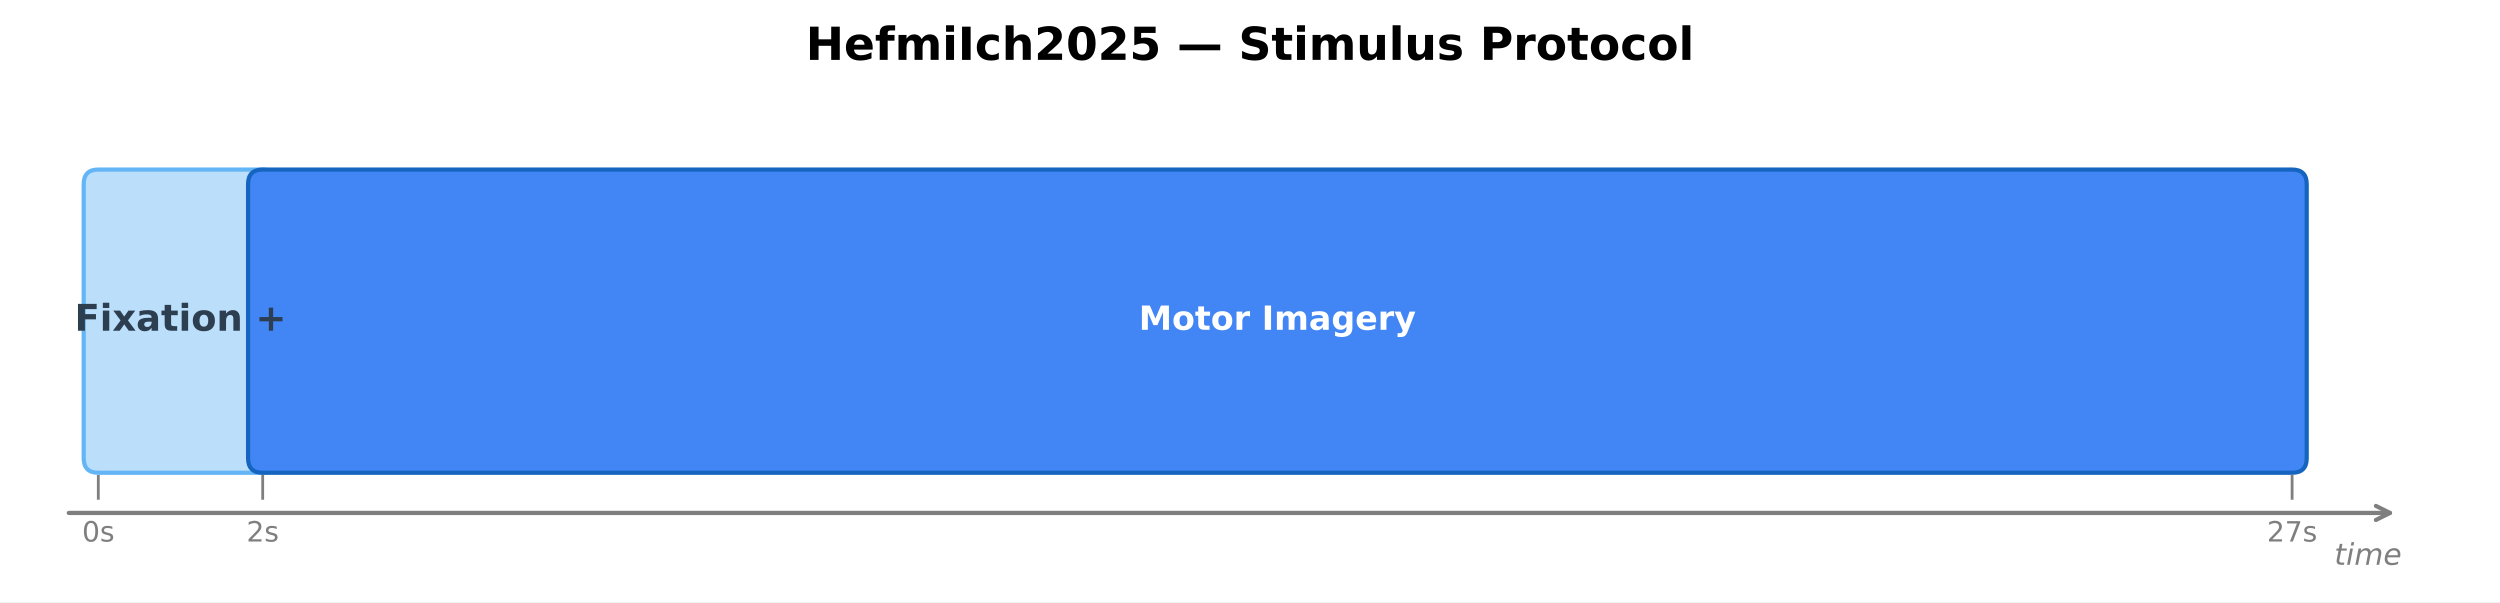
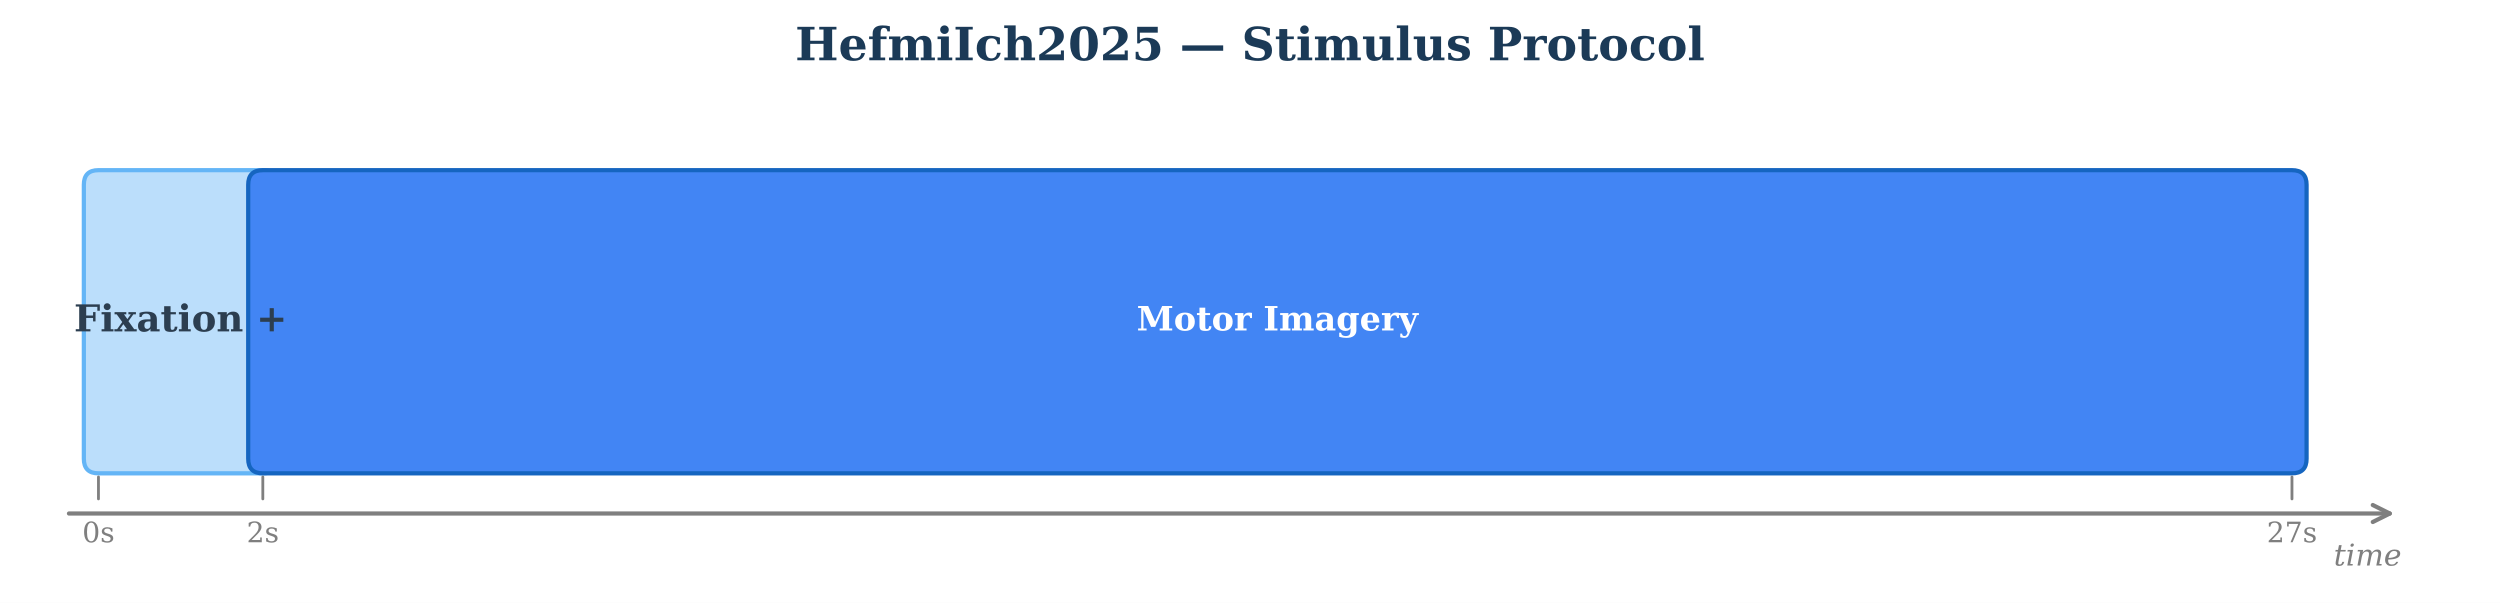
- <svg xmlns="http://www.w3.org/2000/svg" xmlns:xlink="http://www.w3.org/1999/xlink" width="712.8pt" height="171.676pt" viewBox="0 0 712.8 171.676" version="1.1">
+ <svg xmlns="http://www.w3.org/2000/svg" xmlns:xlink="http://www.w3.org/1999/xlink" width="708.48pt" height="170.839pt" viewBox="0 0 708.48 170.839" version="1.1">
  <defs>
    <style type="text/css">*{stroke-linejoin: round; stroke-linecap: butt}</style>
  </defs>
  <g id="figure_1">
    <g id="patch_1">
-       <path d="M 0 171.676  L 712.8 171.676  L 712.8 0  L 0 0  z " style="fill: #ffffff" />
+       <path d="M 0 170.839  L 708.48 170.839  L 708.48 0  L 0 0  z " style="fill: #ffffff" />
    </g>
    <g id="axes_1">
      <g id="patch_2">
-         <path d="M 28.03 134.793  L 74.899 134.793  Q 79.065 134.793 79.065 130.627  L 79.065 52.512  Q 79.065 48.346 74.899 48.346  L 28.03 48.346  Q 23.864 48.346 23.864 52.512  L 23.864 130.627  Q 23.864 134.793 28.03 134.793  z " clip-path="url(#p06c476eff6)" style="fill: #bbdefb; stroke: #64b5f6; stroke-width: 1.2" />
+         <path d="M 27.902 134.139  L 74.48 134.139  Q 78.621 134.139 78.621 129.998  L 78.621 52.367  Q 78.621 48.227 74.48 48.227  L 27.902 48.227  Q 23.761 48.227 23.761 52.367  L 23.761 129.998  Q 23.761 134.139 27.902 134.139  z " clip-path="url(#p83dbdf6b4d)" style="fill: #bbdefb; stroke: #64b5f6; stroke-width: 1.2" />
      </g>
      <g id="patch_3">
-         <path d="M 74.899 134.793  L 653.524 134.793  Q 657.69 134.793 657.69 130.627  L 657.69 52.512  Q 657.69 48.346 653.524 48.346  L 74.899 48.346  Q 70.733 48.346 70.733 52.512  L 70.733 130.627  Q 70.733 134.793 74.899 134.793  z " clip-path="url(#p06c476eff6)" style="fill: #4285f4; stroke: #1565c0; stroke-width: 1.2" />
+         <path d="M 74.48 134.139  L 649.526 134.139  Q 653.666 134.139 653.666 129.998  L 653.666 52.367  Q 653.666 48.227 649.526 48.227  L 74.48 48.227  Q 70.34 48.227 70.34 52.367  L 70.34 129.998  Q 70.34 134.139 74.48 134.139  z " clip-path="url(#p83dbdf6b4d)" style="fill: #4285f4; stroke: #1565c0; stroke-width: 1.2" />
      </g>
      <g id="line2d_1">
-         <path d="M 28.03 135.834  L 28.03 142.083  " clip-path="url(#p06c476eff6)" style="fill: none; stroke: #7f7f7f; stroke-width: 0.8; stroke-linecap: square" />
+         <path d="M 27.902 135.174  L 27.902 141.384  " clip-path="url(#p83dbdf6b4d)" style="fill: none; stroke: #7f7f7f; stroke-width: 0.8; stroke-linecap: round" />
      </g>
      <g id="line2d_2">
-         <path d="M 74.899 135.834  L 74.899 142.083  " clip-path="url(#p06c476eff6)" style="fill: none; stroke: #7f7f7f; stroke-width: 0.8; stroke-linecap: square" />
+         <path d="M 74.48 135.174  L 74.48 141.384  " clip-path="url(#p83dbdf6b4d)" style="fill: none; stroke: #7f7f7f; stroke-width: 0.8; stroke-linecap: round" />
      </g>
      <g id="line2d_3">
-         <path d="M 653.524 135.834  L 653.524 142.083  " clip-path="url(#p06c476eff6)" style="fill: none; stroke: #7f7f7f; stroke-width: 0.8; stroke-linecap: square" />
+         <path d="M 649.526 135.174  L 649.526 141.384  " clip-path="url(#p83dbdf6b4d)" style="fill: none; stroke: #7f7f7f; stroke-width: 0.8; stroke-linecap: round" />
      </g>
      <g id="text_1">
-         <g clip-path="url(#p06c476eff6)">
-           <g style="fill: #2c3e50" transform="translate(21.26909 94.29738) scale(0.105 -0.105)">
+         <g clip-path="url(#p83dbdf6b4d)">
+           <g style="fill: #2c3e50" transform="translate(20.97231 93.91084) scale(0.105 -0.105)">
            <defs>
-               <path id="DejaVuSans-Bold-29" d="M 588 4666  L 3834 4666  L 3834 3756  L 1791 3756  L 1791 2888  L 3713 2888  L 3713 1978  L 1791 1978  L 1791 0  L 588 0  L 588 4666  z " transform="scale(0.015625)" />
-               <path id="DejaVuSans-Bold-4c" d="M 538 3500  L 1656 3500  L 1656 0  L 538 0  L 538 3500  z M 538 4863  L 1656 4863  L 1656 3950  L 538 3950  L 538 4863  z " transform="scale(0.015625)" />
-               <path id="DejaVuSans-Bold-5b" d="M 1422 1791  L 159 3500  L 1344 3500  L 2059 2463  L 2784 3500  L 3969 3500  L 2706 1797  L 4031 0  L 2847 0  L 2059 1106  L 1281 0  L 97 0  L 1422 1791  z " transform="scale(0.015625)" />
-               <path id="DejaVuSans-Bold-44" d="M 2106 1575  Q 1756 1575 1579 1456  Q 1403 1338 1403 1106  Q 1403 894 1545 773  Q 1688 653 1941 653  Q 2256 653 2472 879  Q 2688 1106 2688 1447  L 2688 1575  L 2106 1575  z M 3816 1997  L 3816 0  L 2688 0  L 2688 519  Q 2463 200 2181 54  Q 1900 -91 1497 -91  Q 953 -91 614 226  Q 275 544 275 1050  Q 275 1666 698 1953  Q 1122 2241 2028 2241  L 2688 2241  L 2688 2328  Q 2688 2594 2478 2717  Q 2269 2841 1825 2841  Q 1466 2841 1156 2769  Q 847 2697 581 2553  L 581 3406  Q 941 3494 1303 3539  Q 1666 3584 2028 3584  Q 2975 3584 3395 3211  Q 3816 2838 3816 1997  z " transform="scale(0.015625)" />
-               <path id="DejaVuSans-Bold-57" d="M 1759 4494  L 1759 3500  L 2913 3500  L 2913 2700  L 1759 2700  L 1759 1216  Q 1759 972 1856 886  Q 1953 800 2241 800  L 2816 800  L 2816 0  L 1856 0  Q 1194 0 917 276  Q 641 553 641 1216  L 641 2700  L 84 2700  L 84 3500  L 641 3500  L 641 4494  L 1759 4494  z " transform="scale(0.015625)" />
-               <path id="DejaVuSans-Bold-52" d="M 2203 2784  Q 1831 2784 1636 2517  Q 1441 2250 1441 1747  Q 1441 1244 1636 976  Q 1831 709 2203 709  Q 2569 709 2762 976  Q 2956 1244 2956 1747  Q 2956 2250 2762 2517  Q 2569 2784 2203 2784  z M 2203 3584  Q 3106 3584 3614 3096  Q 4122 2609 4122 1747  Q 4122 884 3614 396  Q 3106 -91 2203 -91  Q 1297 -91 786 396  Q 275 884 275 1747  Q 275 2609 786 3096  Q 1297 3584 2203 3584  z " transform="scale(0.015625)" />
-               <path id="DejaVuSans-Bold-51" d="M 4056 2131  L 4056 0  L 2931 0  L 2931 347  L 2931 1631  Q 2931 2084 2911 2256  Q 2891 2428 2841 2509  Q 2775 2619 2662 2680  Q 2550 2741 2406 2741  Q 2056 2741 1856 2470  Q 1656 2200 1656 1722  L 1656 0  L 538 0  L 538 3500  L 1656 3500  L 1656 2988  Q 1909 3294 2193 3439  Q 2478 3584 2822 3584  Q 3428 3584 3742 3212  Q 4056 2841 4056 2131  z " transform="scale(0.015625)" />
-               <path id="DejaVuSans-Bold-3" transform="scale(0.015625)" />
-               <path id="DejaVuSans-Bold-e" d="M 3053 4013  L 3053 2375  L 4684 2375  L 4684 1638  L 3053 1638  L 3053 0  L 2309 0  L 2309 1638  L 678 1638  L 678 2375  L 2309 2375  L 2309 4013  L 3053 4013  z " transform="scale(0.015625)" />
+               <path id="DejaVuSerif-Bold-29" d="M 300 0  L 300 378  L 897 378  L 897 4288  L 300 4288  L 300 4666  L 4459 4666  L 4459 3566  L 4031 3566  L 4031 4238  L 2106 4238  L 2106 2741  L 3291 2741  L 3291 3334  L 3719 3334  L 3719 1722  L 3291 1722  L 3291 2316  L 2106 2316  L 2106 378  L 2841 378  L 2841 0  L 300 0  z " transform="scale(0.015625)" />
+               <path id="DejaVuSerif-Bold-4c" d="M 588 4263  Q 588 4516 763 4689  Q 938 4863 1191 4863  Q 1438 4863 1611 4689  Q 1784 4516 1784 4263  Q 1784 4016 1611 3842  Q 1438 3669 1191 3669  Q 938 3669 763 3841  Q 588 4013 588 4263  z M 1797 378  L 2272 378  L 2272 0  L 219 0  L 219 378  L 691 378  L 691 2944  L 219 2944  L 219 3322  L 1797 3322  L 1797 378  z " transform="scale(0.015625)" />
+               <path id="DejaVuSerif-Bold-5b" d="M 2247 2119  L 2834 2944  L 2425 2944  L 2425 3322  L 3719 3322  L 3719 2944  L 3278 2944  L 2431 1759  L 3419 378  L 3859 378  L 3859 0  L 1747 0  L 1747 378  L 2175 378  L 1550 1253  L 922 378  L 1369 378  L 1369 0  L 0 0  L 0 378  L 475 378  L 1356 1619  L 403 2944  L 31 2944  L 31 3322  L 2059 3322  L 2059 2944  L 1656 2944  L 2247 2119  z " transform="scale(0.015625)" />
+               <path id="DejaVuSerif-Bold-44" d="M 3525 2041  L 3525 378  L 4000 378  L 4000 0  L 2419 0  L 2419 422  Q 2200 159 1931 34  Q 1663 -91 1319 -91  Q 809 -91 536 182  Q 263 456 263 966  Q 263 1525 655 1803  Q 1047 2081 1838 2081  L 2419 2081  L 2419 2278  Q 2419 2681 2228 2873  Q 2038 3066 1638 3066  Q 1306 3066 1126 2930  Q 947 2794 872 2484  L 519 2484  L 519 3200  Q 816 3306 1134 3359  Q 1453 3413 1806 3413  Q 2697 3413 3111 3081  Q 3525 2750 3525 2041  z M 2419 1044  L 2419 1709  L 2003 1709  Q 1694 1709 1528 1540  Q 1363 1372 1363 1056  Q 1363 741 1483 584  Q 1603 428 1850 428  Q 2106 428 2262 597  Q 2419 766 2419 1044  z " transform="scale(0.015625)" />
+               <path id="DejaVuSerif-Bold-57" d="M 634 2944  L 153 2944  L 153 3322  L 634 3322  L 634 4353  L 1741 4353  L 1741 3322  L 2663 3322  L 2663 2944  L 1741 2944  L 1741 909  Q 1741 475 1809 369  Q 1878 263 2059 263  Q 2259 263 2356 397  Q 2453 531 2459 813  L 2925 813  Q 2897 313 2651 111  Q 2406 -91 1806 -91  Q 1122 -91 878 123  Q 634 338 634 909  L 634 2944  z " transform="scale(0.015625)" />
+               <path id="DejaVuSerif-Bold-52" d="M 2138 263  Q 2488 263 2630 563  Q 2772 863 2772 1663  Q 2772 2463 2631 2761  Q 2491 3059 2138 3059  Q 1784 3059 1640 2757  Q 1497 2456 1497 1663  Q 1497 869 1640 566  Q 1784 263 2138 263  z M 2138 -91  Q 1259 -91 761 376  Q 263 844 263 1663  Q 263 2484 761 2948  Q 1259 3413 2138 3413  Q 3019 3413 3516 2948  Q 4013 2484 4013 1663  Q 4013 844 3514 376  Q 3016 -91 2138 -91  z " transform="scale(0.015625)" />
+               <path id="DejaVuSerif-Bold-51" d="M 219 0  L 219 378  L 691 378  L 691 2944  L 219 2944  L 219 3322  L 1797 3322  L 1797 2853  Q 1997 3150 2253 3281  Q 2509 3413 2900 3413  Q 3459 3413 3745 3083  Q 4031 2753 4031 2113  L 4031 378  L 4506 378  L 4506 0  L 2522 0  L 2522 378  L 2925 378  L 2925 2144  Q 2925 2566 2817 2730  Q 2709 2894 2444 2894  Q 2109 2894 1953 2648  Q 1797 2403 1797 1869  L 1797 378  L 2203 378  L 2203 0  L 219 0  z " transform="scale(0.015625)" />
+               <path id="DejaVuSerif-Bold-3" transform="scale(0.015625)" />
+               <path id="DejaVuSerif-Bold-e" d="M 3041 4013  L 3041 2369  L 4684 2369  L 4684 1650  L 3041 1650  L 3041 6  L 2322 6  L 2322 1650  L 678 1650  L 678 2369  L 2322 2369  L 2322 4013  L 3041 4013  z " transform="scale(0.015625)" />
            </defs>
-             <use xlink:href="#DejaVuSans-Bold-29" />
-             <use xlink:href="#DejaVuSans-Bold-4c" transform="translate(68.3125 0)" />
-             <use xlink:href="#DejaVuSans-Bold-5b" transform="translate(102.5938 0)" />
-             <use xlink:href="#DejaVuSans-Bold-44" transform="translate(167.0938 0)" />
-             <use xlink:href="#DejaVuSans-Bold-57" transform="translate(234.5781 0)" />
-             <use xlink:href="#DejaVuSans-Bold-4c" transform="translate(282.375 0)" />
-             <use xlink:href="#DejaVuSans-Bold-52" transform="translate(316.6562 0)" />
-             <use xlink:href="#DejaVuSans-Bold-51" transform="translate(385.3594 0)" />
-             <use xlink:href="#DejaVuSans-Bold-3" transform="translate(456.5469 0)" />
-             <use xlink:href="#DejaVuSans-Bold-e" transform="translate(491.3594 0)" />
+             <use xlink:href="#DejaVuSerif-Bold-29" />
+             <use xlink:href="#DejaVuSerif-Bold-4c" transform="translate(71 0)" />
+             <use xlink:href="#DejaVuSerif-Bold-5b" transform="translate(108.9844 0)" />
+             <use xlink:href="#DejaVuSerif-Bold-44" transform="translate(168.6094 0)" />
+             <use xlink:href="#DejaVuSerif-Bold-57" transform="translate(233.4062 0)" />
+             <use xlink:href="#DejaVuSerif-Bold-4c" transform="translate(279.5938 0)" />
+             <use xlink:href="#DejaVuSerif-Bold-52" transform="translate(317.5781 0)" />
+             <use xlink:href="#DejaVuSerif-Bold-51" transform="translate(384.2812 0)" />
+             <use xlink:href="#DejaVuSerif-Bold-3" transform="translate(456.9844 0)" />
+             <use xlink:href="#DejaVuSerif-Bold-e" transform="translate(491.7969 0)" />
          </g>
        </g>
      </g>
      <g id="text_2">
-         <g clip-path="url(#p06c476eff6)">
-           <g style="fill: #ffffff" transform="translate(324.7085 94.03721) scale(0.095 -0.095)">
+         <g clip-path="url(#p83dbdf6b4d)">
+           <g style="fill: #ffffff" transform="translate(322.1261 93.65066) scale(0.095 -0.095)">
            <defs>
-               <path id="DejaVuSans-Bold-30" d="M 588 4666  L 2119 4666  L 3181 2169  L 4250 4666  L 5778 4666  L 5778 0  L 4641 0  L 4641 3413  L 3566 897  L 2803 897  L 1728 3413  L 1728 0  L 588 0  L 588 4666  z " transform="scale(0.015625)" />
-               <path id="DejaVuSans-Bold-55" d="M 3138 2547  Q 2991 2616 2845 2648  Q 2700 2681 2553 2681  Q 2122 2681 1889 2404  Q 1656 2128 1656 1613  L 1656 0  L 538 0  L 538 3500  L 1656 3500  L 1656 2925  Q 1872 3269 2151 3426  Q 2431 3584 2822 3584  Q 2878 3584 2943 3579  Q 3009 3575 3134 3559  L 3138 2547  z " transform="scale(0.015625)" />
-               <path id="DejaVuSans-Bold-2c" d="M 588 4666  L 1791 4666  L 1791 0  L 588 0  L 588 4666  z " transform="scale(0.015625)" />
-               <path id="DejaVuSans-Bold-50" d="M 3781 2919  Q 3994 3244 4286 3414  Q 4578 3584 4928 3584  Q 5531 3584 5847 3212  Q 6163 2841 6163 2131  L 6163 0  L 5038 0  L 5038 1825  Q 5041 1866 5042 1909  Q 5044 1953 5044 2034  Q 5044 2406 4934 2573  Q 4825 2741 4581 2741  Q 4263 2741 4089 2478  Q 3916 2216 3909 1719  L 3909 0  L 2784 0  L 2784 1825  Q 2784 2406 2684 2573  Q 2584 2741 2328 2741  Q 2006 2741 1831 2477  Q 1656 2213 1656 1722  L 1656 0  L 531 0  L 531 3500  L 1656 3500  L 1656 2988  Q 1863 3284 2130 3434  Q 2397 3584 2719 3584  Q 3081 3584 3359 3409  Q 3638 3234 3781 2919  z " transform="scale(0.015625)" />
-               <path id="DejaVuSans-Bold-4a" d="M 2919 594  Q 2688 288 2409 144  Q 2131 0 1766 0  Q 1125 0 706 504  Q 288 1009 288 1791  Q 288 2575 706 3076  Q 1125 3578 1766 3578  Q 2131 3578 2409 3434  Q 2688 3291 2919 2981  L 2919 3500  L 4044 3500  L 4044 353  Q 4044 -491 3511 -936  Q 2978 -1381 1966 -1381  Q 1638 -1381 1331 -1331  Q 1025 -1281 716 -1178  L 716 -306  Q 1009 -475 1290 -558  Q 1572 -641 1856 -641  Q 2406 -641 2662 -400  Q 2919 -159 2919 353  L 2919 594  z M 2181 2772  Q 1834 2772 1640 2515  Q 1447 2259 1447 1791  Q 1447 1309 1634 1061  Q 1822 813 2181 813  Q 2531 813 2725 1069  Q 2919 1325 2919 1791  Q 2919 2259 2725 2515  Q 2531 2772 2181 2772  z " transform="scale(0.015625)" />
-               <path id="DejaVuSans-Bold-48" d="M 4031 1759  L 4031 1441  L 1416 1441  Q 1456 1047 1700 850  Q 1944 653 2381 653  Q 2734 653 3104 758  Q 3475 863 3866 1075  L 3866 213  Q 3469 63 3072 -14  Q 2675 -91 2278 -91  Q 1328 -91 801 392  Q 275 875 275 1747  Q 275 2603 792 3093  Q 1309 3584 2216 3584  Q 3041 3584 3536 3087  Q 4031 2591 4031 1759  z M 2881 2131  Q 2881 2450 2695 2645  Q 2509 2841 2209 2841  Q 1884 2841 1681 2658  Q 1478 2475 1428 2131  L 2881 2131  z " transform="scale(0.015625)" />
-               <path id="DejaVuSans-Bold-5c" d="M 78 3500  L 1197 3500  L 2138 1125  L 2938 3500  L 4056 3500  L 2584 -331  Q 2363 -916 2067 -1148  Q 1772 -1381 1288 -1381  L 641 -1381  L 641 -647  L 991 -647  Q 1275 -647 1404 -556  Q 1534 -466 1606 -231  L 1638 -134  L 78 3500  z " transform="scale(0.015625)" />
+               <path id="DejaVuSerif-Bold-30" d="M 269 0  L 269 378  L 863 378  L 863 4288  L 269 4288  L 269 4666  L 2194 4666  L 3525 1672  L 4863 4666  L 6784 4666  L 6784 4288  L 6188 4288  L 6188 378  L 6784 378  L 6784 0  L 4384 0  L 4384 378  L 4978 378  L 4978 3938  L 3531 684  L 2741 684  L 1300 3938  L 1300 378  L 1894 378  L 1894 0  L 269 0  z " transform="scale(0.015625)" />
+               <path id="DejaVuSerif-Bold-55" d="M 3438 3359  L 3438 2369  L 3084 2369  Q 3066 2634 2941 2764  Q 2816 2894 2578 2894  Q 2216 2894 2006 2575  Q 1797 2256 1797 1691  L 1797 378  L 2400 378  L 2400 0  L 219 0  L 219 378  L 691 378  L 691 2944  L 184 2944  L 184 3322  L 1797 3322  L 1797 2731  Q 1959 3078 2226 3245  Q 2494 3413 2881 3413  Q 2978 3413 3117 3398  Q 3256 3384 3438 3359  z " transform="scale(0.015625)" />
+               <path id="DejaVuSerif-Bold-2c" d="M 300 0  L 300 378  L 897 378  L 897 4288  L 300 4288  L 300 4666  L 2700 4666  L 2700 4288  L 2100 4288  L 2100 378  L 2700 378  L 2700 0  L 300 0  z " transform="scale(0.015625)" />
+               <path id="DejaVuSerif-Bold-50" d="M 3884 2778  Q 4116 3109 4384 3261  Q 4653 3413 5013 3413  Q 5584 3413 5867 3089  Q 6150 2766 6150 2113  L 6150 378  L 6625 378  L 6625 0  L 4647 0  L 4647 378  L 5044 378  L 5044 1947  Q 5044 2569 4948 2731  Q 4853 2894 4594 2894  Q 4300 2894 4137 2667  Q 3975 2441 3975 2022  L 3975 378  L 4372 378  L 4372 0  L 2472 0  L 2472 378  L 2869 378  L 2869 1947  Q 2869 2569 2772 2731  Q 2675 2894 2419 2894  Q 2122 2894 1959 2667  Q 1797 2441 1797 2022  L 1797 378  L 2194 378  L 2194 0  L 219 0  L 219 378  L 691 378  L 691 2944  L 219 2944  L 219 3322  L 1797 3322  L 1797 2853  Q 1991 3144 2241 3278  Q 2491 3413 2834 3413  Q 3241 3413 3494 3258  Q 3747 3103 3884 2778  z " transform="scale(0.015625)" />
+               <path id="DejaVuSerif-Bold-4a" d="M 3853 2944  L 3853 44  Q 3853 -656 3354 -1039  Q 2856 -1422 1947 -1422  Q 1616 -1422 1275 -1370  Q 934 -1319 575 -1216  L 575 -422  L 928 -422  Q 975 -750 1192 -909  Q 1409 -1069 1813 -1069  Q 2325 -1069 2536 -823  Q 2747 -578 2747 44  L 2747 422  Q 2606 163 2367 36  Q 2128 -91 1778 -91  Q 1072 -91 667 378  Q 263 847 263 1663  Q 263 2481 667 2947  Q 1072 3413 1778 3413  Q 2128 3413 2367 3286  Q 2606 3159 2747 2900  L 2747 3322  L 4325 3322  L 4325 2944  L 3853 2944  z M 2747 1825  Q 2747 2406 2597 2665  Q 2447 2925 2119 2925  Q 1775 2925 1636 2651  Q 1497 2378 1497 1663  Q 1497 947 1637 672  Q 1778 397 2119 397  Q 2447 397 2597 656  Q 2747 916 2747 1497  L 2747 1825  z " transform="scale(0.015625)" />
+               <path id="DejaVuSerif-Bold-48" d="M 2566 1875  Q 2566 2531 2444 2795  Q 2322 3059 2028 3059  Q 1744 3059 1620 2800  Q 1497 2541 1497 1931  L 1497 1875  L 2566 1875  z M 3781 1503  L 1497 1503  L 1497 1478  Q 1497 834 1690 548  Q 1884 263 2316 263  Q 2675 263 2897 453  Q 3119 644 3181 1006  L 3700 1006  Q 3566 441 3166 175  Q 2766 -91 2047 -91  Q 1184 -91 723 364  Q 263 819 263 1663  Q 263 2488 734 2950  Q 1206 3413 2047 3413  Q 2872 3413 3312 2927  Q 3753 2441 3781 1503  z " transform="scale(0.015625)" />
+               <path id="DejaVuSerif-Bold-5c" d="M 1997 -750  Q 1847 -1116 1634 -1269  Q 1422 -1422 1063 -1422  Q 909 -1422 721 -1387  Q 534 -1353 313 -1288  L 313 -594  L 666 -597  Q 675 -838 779 -953  Q 884 -1069 1094 -1069  Q 1297 -1069 1422 -958  Q 1547 -847 1672 -538  L 1722 -422  L 275 2944  L -84 2944  L -84 3322  L 1831 3322  L 1831 2944  L 1434 2944  L 2278 978  L 3066 2944  L 2625 2944  L 2625 3322  L 3872 3322  L 3872 2944  L 3469 2944  L 1997 -750  z " transform="scale(0.015625)" />
            </defs>
-             <use xlink:href="#DejaVuSans-Bold-30" />
-             <use xlink:href="#DejaVuSans-Bold-52" transform="translate(99.51562 0)" />
-             <use xlink:href="#DejaVuSans-Bold-57" transform="translate(168.2188 0)" />
-             <use xlink:href="#DejaVuSans-Bold-52" transform="translate(216.0156 0)" />
-             <use xlink:href="#DejaVuSans-Bold-55" transform="translate(284.7188 0)" />
-             <use xlink:href="#DejaVuSans-Bold-3" transform="translate(334.0312 0)" />
-             <use xlink:href="#DejaVuSans-Bold-2c" transform="translate(368.8438 0)" />
-             <use xlink:href="#DejaVuSans-Bold-50" transform="translate(406.0469 0)" />
-             <use xlink:href="#DejaVuSans-Bold-44" transform="translate(510.25 0)" />
-             <use xlink:href="#DejaVuSans-Bold-4a" transform="translate(577.7344 0)" />
-             <use xlink:href="#DejaVuSans-Bold-48" transform="translate(649.3125 0)" />
-             <use xlink:href="#DejaVuSans-Bold-55" transform="translate(717.1406 0)" />
-             <use xlink:href="#DejaVuSans-Bold-5c" transform="translate(766.4531 0)" />
+             <use xlink:href="#DejaVuSerif-Bold-30" />
+             <use xlink:href="#DejaVuSerif-Bold-52" transform="translate(110.6875 0)" />
+             <use xlink:href="#DejaVuSerif-Bold-57" transform="translate(177.3906 0)" />
+             <use xlink:href="#DejaVuSerif-Bold-52" transform="translate(223.5781 0)" />
+             <use xlink:href="#DejaVuSerif-Bold-55" transform="translate(290.2812 0)" />
+             <use xlink:href="#DejaVuSerif-Bold-3" transform="translate(342.9688 0)" />
+             <use xlink:href="#DejaVuSerif-Bold-2c" transform="translate(377.7812 0)" />
+             <use xlink:href="#DejaVuSerif-Bold-50" transform="translate(424.5625 0)" />
+             <use xlink:href="#DejaVuSerif-Bold-44" transform="translate(530.375 0)" />
+             <use xlink:href="#DejaVuSerif-Bold-4a" transform="translate(595.1719 0)" />
+             <use xlink:href="#DejaVuSerif-Bold-48" transform="translate(665.0938 0)" />
+             <use xlink:href="#DejaVuSerif-Bold-55" transform="translate(728.7188 0)" />
+             <use xlink:href="#DejaVuSerif-Bold-5c" transform="translate(781.4062 0)" />
          </g>
        </g>
      </g>
      <g id="text_3">
-         <g style="fill: #7f7f7f" transform="translate(23.40174 154.4106) scale(0.08 -0.08)">
+         <g style="fill: #7f7f7f" transform="translate(23.30414 153.673) scale(0.08 -0.08)">
          <defs>
-             <path id="DejaVuSans-13" d="M 2034 4250  Q 1547 4250 1301 3770  Q 1056 3291 1056 2328  Q 1056 1369 1301 889  Q 1547 409 2034 409  Q 2525 409 2770 889  Q 3016 1369 3016 2328  Q 3016 3291 2770 3770  Q 2525 4250 2034 4250  z M 2034 4750  Q 2819 4750 3233 4129  Q 3647 3509 3647 2328  Q 3647 1150 3233 529  Q 2819 -91 2034 -91  Q 1250 -91 836 529  Q 422 1150 422 2328  Q 422 3509 836 4129  Q 1250 4750 2034 4750  z " transform="scale(0.015625)" />
-             <path id="DejaVuSans-56" d="M 2834 3397  L 2834 2853  Q 2591 2978 2328 3040  Q 2066 3103 1784 3103  Q 1356 3103 1142 2972  Q 928 2841 928 2578  Q 928 2378 1081 2264  Q 1234 2150 1697 2047  L 1894 2003  Q 2506 1872 2764 1633  Q 3022 1394 3022 966  Q 3022 478 2636 193  Q 2250 -91 1575 -91  Q 1294 -91 989 -36  Q 684 19 347 128  L 347 722  Q 666 556 975 473  Q 1284 391 1588 391  Q 1994 391 2212 530  Q 2431 669 2431 922  Q 2431 1156 2273 1281  Q 2116 1406 1581 1522  L 1381 1569  Q 847 1681 609 1914  Q 372 2147 372 2553  Q 372 3047 722 3315  Q 1072 3584 1716 3584  Q 2034 3584 2315 3537  Q 2597 3491 2834 3397  z " transform="scale(0.015625)" />
+             <path id="DejaVuSerif-13" d="M 2034 219  Q 2513 219 2750 744  Q 2988 1269 2988 2328  Q 2988 3391 2750 3916  Q 2513 4441 2034 4441  Q 1556 4441 1318 3916  Q 1081 3391 1081 2328  Q 1081 1269 1318 744  Q 1556 219 2034 219  z M 2034 -91  Q 1275 -91 848 546  Q 422 1184 422 2328  Q 422 3475 848 4112  Q 1275 4750 2034 4750  Q 2797 4750 3222 4112  Q 3647 3475 3647 2328  Q 3647 1184 3222 546  Q 2797 -91 2034 -91  z " transform="scale(0.015625)" />
+             <path id="DejaVuSerif-56" d="M 359 184  L 359 959  L 691 959  Q 703 588 923 403  Q 1144 219 1575 219  Q 1963 219 2166 364  Q 2369 509 2369 788  Q 2369 1006 2220 1140  Q 2072 1275 1594 1428  L 1178 1569  Q 750 1706 558 1912  Q 366 2119 366 2438  Q 366 2894 700 3153  Q 1034 3413 1625 3413  Q 1888 3413 2178 3344  Q 2469 3275 2778 3144  L 2778 2419  L 2447 2419  Q 2434 2741 2221 2922  Q 2009 3103 1644 3103  Q 1281 3103 1095 2975  Q 909 2847 909 2591  Q 909 2381 1050 2254  Q 1191 2128 1613 1997  L 2069 1856  Q 2541 1709 2748 1489  Q 2956 1269 2956 922  Q 2956 450 2595 179  Q 2234 -91 1600 -91  Q 1278 -91 972 -22  Q 666 47 359 184  z " transform="scale(0.015625)" />
          </defs>
-           <use xlink:href="#DejaVuSans-13" />
-           <use xlink:href="#DejaVuSans-56" transform="translate(63.625 0)" />
+           <use xlink:href="#DejaVuSerif-13" />
+           <use xlink:href="#DejaVuSerif-56" transform="translate(63.625 0)" />
        </g>
      </g>
      <g id="text_4">
-         <g style="fill: #7f7f7f" transform="translate(70.27034 154.4106) scale(0.08 -0.08)">
+         <g style="fill: #7f7f7f" transform="translate(69.88283 153.673) scale(0.08 -0.08)">
          <defs>
-             <path id="DejaVuSans-15" d="M 1228 531  L 3431 531  L 3431 0  L 469 0  L 469 531  Q 828 903 1448 1529  Q 2069 2156 2228 2338  Q 2531 2678 2651 2914  Q 2772 3150 2772 3378  Q 2772 3750 2511 3984  Q 2250 4219 1831 4219  Q 1534 4219 1204 4116  Q 875 4013 500 3803  L 500 4441  Q 881 4594 1212 4672  Q 1544 4750 1819 4750  Q 2544 4750 2975 4387  Q 3406 4025 3406 3419  Q 3406 3131 3298 2873  Q 3191 2616 2906 2266  Q 2828 2175 2409 1742  Q 1991 1309 1228 531  z " transform="scale(0.015625)" />
+             <path id="DejaVuSerif-15" d="M 819 3553  L 469 3553  L 469 4384  Q 803 4563 1142 4656  Q 1481 4750 1806 4750  Q 2534 4750 2956 4397  Q 3378 4044 3378 3438  Q 3378 2753 2422 1800  Q 2347 1728 2309 1691  L 1131 513  L 3078 513  L 3078 1088  L 3444 1088  L 3444 0  L 434 0  L 434 341  L 1850 1753  Q 2319 2222 2519 2614  Q 2719 3006 2719 3438  Q 2719 3909 2473 4175  Q 2228 4441 1797 4441  Q 1350 4441 1106 4219  Q 863 3997 819 3553  z " transform="scale(0.015625)" />
          </defs>
-           <use xlink:href="#DejaVuSans-15" />
-           <use xlink:href="#DejaVuSans-56" transform="translate(63.625 0)" />
+           <use xlink:href="#DejaVuSerif-15" />
+           <use xlink:href="#DejaVuSerif-56" transform="translate(63.625 0)" />
        </g>
      </g>
      <g id="text_5">
-         <g style="fill: #7f7f7f" transform="translate(646.35 154.4106) scale(0.08 -0.08)">
+         <g style="fill: #7f7f7f" transform="translate(642.3834 153.673) scale(0.08 -0.08)">
          <defs>
-             <path id="DejaVuSans-1a" d="M 525 4666  L 3525 4666  L 3525 4397  L 1831 0  L 1172 0  L 2766 4134  L 525 4134  L 525 4666  z " transform="scale(0.015625)" />
+             <path id="DejaVuSerif-1a" d="M 3609 4347  L 1784 0  L 1319 0  L 3059 4153  L 903 4153  L 903 3578  L 538 3578  L 538 4666  L 3609 4666  L 3609 4347  z " transform="scale(0.015625)" />
          </defs>
-           <use xlink:href="#DejaVuSans-15" />
-           <use xlink:href="#DejaVuSans-1a" transform="translate(63.625 0)" />
-           <use xlink:href="#DejaVuSans-56" transform="translate(127.25 0)" />
+           <use xlink:href="#DejaVuSerif-15" />
+           <use xlink:href="#DejaVuSerif-1a" transform="translate(63.625 0)" />
+           <use xlink:href="#DejaVuSerif-56" transform="translate(127.25 0)" />
        </g>
      </g>
      <g id="patch_4">
-         <path d="M 19.613 146.249  Q 351.19 146.249 681.426 146.249  " style="fill: none; stroke: #7f7f7f; stroke-width: 1.2; stroke-linecap: round" />
-         <path d="M 677.426 144.249  L 681.426 146.249  L 677.426 148.249  " style="fill: none; stroke: #7f7f7f; stroke-width: 1.2; stroke-linecap: round" />
+         <path d="M 19.551 145.525  Q 349.065 145.525 677.237 145.525  " style="fill: none; stroke: #7f7f7f; stroke-width: 1.2; stroke-linecap: round" />
+         <path d="M 672.437 143.125  L 677.237 145.525  L 672.437 147.925  " style="fill: none; stroke: #7f7f7f; stroke-width: 1.2; stroke-linecap: round" />
      </g>
      <g id="text_6">
-         <g style="fill: #7f7f7f" transform="translate(665.5662 161.0403) scale(0.085 -0.085)">
+         <g style="fill: #7f7f7f" transform="translate(661.3524 160.2634) scale(0.085 -0.085)">
          <defs>
-             <path id="DejaVuSans-Oblique-57" d="M 2706 3500  L 2619 3053  L 1472 3053  L 1100 1153  Q 1081 1047 1072 975  Q 1063 903 1063 863  Q 1063 663 1183 572  Q 1303 481 1569 481  L 2150 481  L 2053 0  L 1503 0  Q 991 0 739 200  Q 488 400 488 806  Q 488 878 497 964  Q 506 1050 525 1153  L 897 3053  L 409 3053  L 500 3500  L 978 3500  L 1172 4494  L 1747 4494  L 1556 3500  L 2706 3500  z " transform="scale(0.015625)" />
-             <path id="DejaVuSans-Oblique-4c" d="M 1172 4863  L 1747 4863  L 1606 4134  L 1031 4134  L 1172 4863  z M 909 3500  L 1484 3500  L 800 0  L 225 0  L 909 3500  z " transform="scale(0.015625)" />
-             <path id="DejaVuSans-Oblique-50" d="M 5747 2113  L 5338 0  L 4763 0  L 5166 2094  Q 5191 2228 5203 2325  Q 5216 2422 5216 2491  Q 5216 2772 5059 2928  Q 4903 3084 4622 3084  Q 4203 3084 3875 2770  Q 3547 2456 3450 1953  L 3066 0  L 2491 0  L 2900 2094  Q 2925 2209 2937 2307  Q 2950 2406 2950 2484  Q 2950 2769 2794 2926  Q 2638 3084 2363 3084  Q 1938 3084 1609 2770  Q 1281 2456 1184 1953  L 800 0  L 225 0  L 909 3500  L 1484 3500  L 1375 2956  Q 1609 3263 1923 3423  Q 2238 3584 2597 3584  Q 2978 3584 3223 3384  Q 3469 3184 3519 2828  Q 3781 3197 4126 3390  Q 4472 3584 4856 3584  Q 5306 3584 5551 3325  Q 5797 3066 5797 2591  Q 5797 2488 5784 2364  Q 5772 2241 5747 2113  z " transform="scale(0.015625)" />
-             <path id="DejaVuSans-Oblique-48" d="M 3078 2063  Q 3088 2113 3092 2166  Q 3097 2219 3097 2272  Q 3097 2653 2873 2875  Q 2650 3097 2266 3097  Q 1838 3097 1509 2826  Q 1181 2556 1013 2059  L 3078 2063  z M 3578 1613  L 903 1613  Q 884 1494 878 1425  Q 872 1356 872 1306  Q 872 872 1139 634  Q 1406 397 1894 397  Q 2269 397 2603 481  Q 2938 566 3225 728  L 3116 159  Q 2806 34 2476 -28  Q 2147 -91 1806 -91  Q 1078 -91 686 257  Q 294 606 294 1247  Q 294 1794 489 2264  Q 684 2734 1063 3103  Q 1306 3334 1642 3459  Q 1978 3584 2356 3584  Q 2950 3584 3301 3228  Q 3653 2872 3653 2272  Q 3653 2128 3634 1964  Q 3616 1800 3578 1613  z " transform="scale(0.015625)" />
+             <path id="DejaVuSerif-Italic-57" d="M 856 2988  L 350 2988  L 416 3322  L 922 3322  L 1122 4353  L 1700 4353  L 1500 3322  L 2581 3322  L 2516 2988  L 1434 2988  L 1025 878  Q 978 631 978 488  Q 978 388 1000 338  Q 1059 219 1278 219  Q 1503 219 1633 351  Q 1763 484 1825 781  L 2259 781  Q 2147 328 1884 118  Q 1622 -91 1169 -91  Q 672 -91 506 131  Q 406 266 406 516  Q 406 675 447 878  L 856 2988  z " transform="scale(0.015625)" />
+             <path id="DejaVuSerif-Italic-4c" d="M 1009 4353  Q 1038 4497 1163 4603  Q 1288 4709 1434 4709  Q 1578 4709 1663 4603  Q 1728 4522 1728 4422  Q 1728 4388 1719 4353  Q 1691 4206 1567 4103  Q 1444 4000 1297 4000  Q 1150 4000 1066 4103  Q 1003 4181 1003 4281  Q 1003 4316 1009 4353  z M 963 331  L 1506 331  L 1444 0  L 325 0  L 903 2988  L 353 2988  L 419 3322  L 1544 3322  L 963 331  z " transform="scale(0.015625)" />
+             <path id="DejaVuSerif-Italic-50" d="M 3503 2675  Q 3741 3041 4034 3227  Q 4328 3413 4672 3413  Q 5194 3413 5388 3088  Q 5503 2894 5503 2578  Q 5503 2372 5453 2113  L 5106 331  L 5625 331  L 5563 0  L 4469 0  L 4866 2047  Q 4913 2291 4913 2466  Q 4913 2659 4856 2772  Q 4750 2988 4403 2988  Q 4019 2988 3761 2697  Q 3503 2406 3394 1850  L 3034 0  L 2459 0  L 2863 2069  Q 2906 2303 2906 2472  Q 2906 2666 2850 2775  Q 2741 2988 2394 2988  Q 2009 2988 1751 2697  Q 1494 2406 1384 1850  L 1025 0  L 450 0  L 1031 2994  L 481 2994  L 544 3322  L 1669 3322  L 1556 2731  Q 1778 3063 2059 3238  Q 2341 3413 2653 3413  Q 3041 3413 3262 3220  Q 3484 3028 3503 2675  z " transform="scale(0.015625)" />
+             <path id="DejaVuSerif-Italic-48" d="M 938 1275  Q 925 1156 925 1050  Q 925 756 1031 563  Q 1216 219 1709 219  Q 2072 219 2250 328  Q 2569 525 2644 778  L 3066 778  Q 2941 381 2475 103  Q 2150 -91 1506 -91  Q 863 -91 516 388  Q 272 722 272 1206  Q 272 1419 319 1659  Q 472 2450 1000 2931  Q 1528 3413 2278 3413  Q 3500 3413 3500 2547  Q 3500 1913 2859 1603  Q 2206 1288 938 1275  z M 2541 1975  Q 2891 2181 2891 2569  Q 2891 3103 2181 3103  Q 1763 3103 1472 2784  Q 1181 2466 1003 1606  Q 2006 1653 2541 1975  z " transform="scale(0.015625)" />
          </defs>
-           <use xlink:href="#DejaVuSans-Oblique-57" />
-           <use xlink:href="#DejaVuSans-Oblique-4c" transform="translate(39.20312 0)" />
-           <use xlink:href="#DejaVuSans-Oblique-50" transform="translate(66.98438 0)" />
-           <use xlink:href="#DejaVuSans-Oblique-48" transform="translate(164.3906 0)" />
+           <use xlink:href="#DejaVuSerif-Italic-57" />
+           <use xlink:href="#DejaVuSerif-Italic-4c" transform="translate(40.1875 0)" />
+           <use xlink:href="#DejaVuSerif-Italic-50" transform="translate(72.17188 0)" />
+           <use xlink:href="#DejaVuSerif-Italic-48" transform="translate(167 0)" />
        </g>
      </g>
      <g id="text_7">
-         <g transform="translate(229.7495 17.07797) scale(0.13 -0.13)">
+         <g style="fill: #1b3a57" transform="translate(225.345 17.07797) scale(0.13 -0.13)">
          <defs>
-             <path id="DejaVuSans-Bold-2b" d="M 588 4666  L 1791 4666  L 1791 2888  L 3566 2888  L 3566 4666  L 4769 4666  L 4769 0  L 3566 0  L 3566 1978  L 1791 1978  L 1791 0  L 588 0  L 588 4666  z " transform="scale(0.015625)" />
-             <path id="DejaVuSans-Bold-49" d="M 2841 4863  L 2841 4128  L 2222 4128  Q 1984 4128 1890 4042  Q 1797 3956 1797 3744  L 1797 3500  L 2753 3500  L 2753 2700  L 1797 2700  L 1797 0  L 678 0  L 678 2700  L 122 2700  L 122 3500  L 678 3500  L 678 3744  Q 678 4316 997 4589  Q 1316 4863 1984 4863  L 2841 4863  z " transform="scale(0.015625)" />
-             <path id="DejaVuSans-Bold-46" d="M 3366 3391  L 3366 2478  Q 3138 2634 2908 2709  Q 2678 2784 2431 2784  Q 1963 2784 1702 2511  Q 1441 2238 1441 1747  Q 1441 1256 1702 982  Q 1963 709 2431 709  Q 2694 709 2930 787  Q 3166 866 3366 1019  L 3366 103  Q 3103 6 2833 -42  Q 2563 -91 2291 -91  Q 1344 -91 809 395  Q 275 881 275 1747  Q 275 2613 809 3098  Q 1344 3584 2291 3584  Q 2566 3584 2833 3536  Q 3100 3488 3366 3391  z " transform="scale(0.015625)" />
-             <path id="DejaVuSans-Bold-4b" d="M 4056 2131  L 4056 0  L 2931 0  L 2931 347  L 2931 1625  Q 2931 2084 2911 2256  Q 2891 2428 2841 2509  Q 2775 2619 2662 2680  Q 2550 2741 2406 2741  Q 2056 2741 1856 2470  Q 1656 2200 1656 1722  L 1656 0  L 538 0  L 538 4863  L 1656 4863  L 1656 2988  Q 1909 3294 2193 3439  Q 2478 3584 2822 3584  Q 3428 3584 3742 3212  Q 4056 2841 4056 2131  z " transform="scale(0.015625)" />
-             <path id="DejaVuSans-Bold-15" d="M 1844 884  L 3897 884  L 3897 0  L 506 0  L 506 884  L 2209 2388  Q 2438 2594 2547 2791  Q 2656 2988 2656 3200  Q 2656 3528 2436 3728  Q 2216 3928 1850 3928  Q 1569 3928 1234 3808  Q 900 3688 519 3450  L 519 4475  Q 925 4609 1322 4679  Q 1719 4750 2100 4750  Q 2938 4750 3402 4381  Q 3866 4013 3866 3353  Q 3866 2972 3669 2642  Q 3472 2313 2841 1759  L 1844 884  z " transform="scale(0.015625)" />
-             <path id="DejaVuSans-Bold-13" d="M 2944 2338  Q 2944 3213 2780 3570  Q 2616 3928 2228 3928  Q 1841 3928 1675 3570  Q 1509 3213 1509 2338  Q 1509 1453 1675 1090  Q 1841 728 2228 728  Q 2613 728 2778 1090  Q 2944 1453 2944 2338  z M 4147 2328  Q 4147 1169 3647 539  Q 3147 -91 2228 -91  Q 1306 -91 806 539  Q 306 1169 306 2328  Q 306 3491 806 4120  Q 1306 4750 2228 4750  Q 3147 4750 3647 4120  Q 4147 3491 4147 2328  z " transform="scale(0.015625)" />
-             <path id="DejaVuSans-Bold-18" d="M 678 4666  L 3669 4666  L 3669 3781  L 1638 3781  L 1638 3059  Q 1775 3097 1914 3117  Q 2053 3138 2203 3138  Q 3056 3138 3531 2711  Q 4006 2284 4006 1522  Q 4006 766 3489 337  Q 2972 -91 2053 -91  Q 1656 -91 1267 -14  Q 878 63 494 219  L 494 1166  Q 875 947 1217 837  Q 1559 728 1863 728  Q 2300 728 2551 942  Q 2803 1156 2803 1522  Q 2803 1891 2551 2103  Q 2300 2316 1863 2316  Q 1603 2316 1309 2248  Q 1016 2181 678 2041  L 678 4666  z " transform="scale(0.015625)" />
-             <path id="DejaVuSans-Bold-af6" d="M 344 2156  L 6056 2156  L 6056 1350  L 344 1350  L 344 2156  z " transform="scale(0.015625)" />
-             <path id="DejaVuSans-Bold-36" d="M 3834 4519  L 3834 3531  Q 3450 3703 3084 3790  Q 2719 3878 2394 3878  Q 1963 3878 1756 3759  Q 1550 3641 1550 3391  Q 1550 3203 1689 3098  Q 1828 2994 2194 2919  L 2706 2816  Q 3484 2659 3812 2340  Q 4141 2022 4141 1434  Q 4141 663 3683 286  Q 3225 -91 2284 -91  Q 1841 -91 1394 -6  Q 947 78 500 244  L 500 1259  Q 947 1022 1364 901  Q 1781 781 2169 781  Q 2563 781 2772 912  Q 2981 1044 2981 1288  Q 2981 1506 2839 1625  Q 2697 1744 2272 1838  L 1806 1941  Q 1106 2091 782 2419  Q 459 2747 459 3303  Q 459 4000 909 4375  Q 1359 4750 2203 4750  Q 2588 4750 2994 4692  Q 3400 4634 3834 4519  z " transform="scale(0.015625)" />
-             <path id="DejaVuSans-Bold-58" d="M 500 1363  L 500 3500  L 1625 3500  L 1625 3150  Q 1625 2866 1622 2436  Q 1619 2006 1619 1863  Q 1619 1441 1641 1255  Q 1663 1069 1716 984  Q 1784 875 1895 815  Q 2006 756 2150 756  Q 2500 756 2700 1025  Q 2900 1294 2900 1772  L 2900 3500  L 4019 3500  L 4019 0  L 2900 0  L 2900 506  Q 2647 200 2364 54  Q 2081 -91 1741 -91  Q 1134 -91 817 281  Q 500 653 500 1363  z " transform="scale(0.015625)" />
-             <path id="DejaVuSans-Bold-4f" d="M 538 4863  L 1656 4863  L 1656 0  L 538 0  L 538 4863  z " transform="scale(0.015625)" />
-             <path id="DejaVuSans-Bold-56" d="M 3272 3391  L 3272 2541  Q 2913 2691 2578 2766  Q 2244 2841 1947 2841  Q 1628 2841 1473 2761  Q 1319 2681 1319 2516  Q 1319 2381 1436 2309  Q 1553 2238 1856 2203  L 2053 2175  Q 2913 2066 3209 1816  Q 3506 1566 3506 1031  Q 3506 472 3093 190  Q 2681 -91 1863 -91  Q 1516 -91 1145 -36  Q 775 19 384 128  L 384 978  Q 719 816 1070 734  Q 1422 653 1784 653  Q 2113 653 2278 743  Q 2444 834 2444 1013  Q 2444 1163 2330 1236  Q 2216 1309 1875 1350  L 1678 1375  Q 931 1469 631 1722  Q 331 1975 331 2491  Q 331 3047 712 3315  Q 1094 3584 1881 3584  Q 2191 3584 2531 3537  Q 2872 3491 3272 3391  z " transform="scale(0.015625)" />
-             <path id="DejaVuSans-Bold-33" d="M 588 4666  L 2584 4666  Q 3475 4666 3951 4270  Q 4428 3875 4428 3144  Q 4428 2409 3951 2014  Q 3475 1619 2584 1619  L 1791 1619  L 1791 0  L 588 0  L 588 4666  z M 1791 3794  L 1791 2491  L 2456 2491  Q 2806 2491 2997 2661  Q 3188 2831 3188 3144  Q 3188 3456 2997 3625  Q 2806 3794 2456 3794  L 1791 3794  z " transform="scale(0.015625)" />
+             <path id="DejaVuSerif-Bold-2b" d="M 300 0  L 300 378  L 897 378  L 897 4288  L 300 4288  L 300 4666  L 2700 4666  L 2700 4288  L 2100 4288  L 2100 2719  L 3956 2719  L 3956 4288  L 3359 4288  L 3359 4666  L 5759 4666  L 5759 4288  L 5159 4288  L 5159 378  L 5759 378  L 5759 0  L 3359 0  L 3359 378  L 3956 378  L 3956 2291  L 2100 2291  L 2100 378  L 2700 378  L 2700 0  L 300 0  z " transform="scale(0.015625)" />
+             <path id="DejaVuSerif-Bold-49" d="M 3097 4031  L 2747 4031  Q 2722 4275 2605 4394  Q 2488 4513 2272 4513  Q 2022 4513 1909 4333  Q 1797 4153 1797 3750  L 1797 3322  L 2631 3322  L 2631 2944  L 1797 2944  L 1797 378  L 2438 378  L 2438 0  L 219 0  L 219 378  L 691 378  L 691 2944  L 197 2944  L 197 3322  L 691 3322  L 691 3738  Q 691 4291 1044 4577  Q 1397 4863 2081 4863  Q 2347 4863 2600 4833  Q 2853 4803 3097 4744  L 3097 4031  z " transform="scale(0.015625)" />
+             <path id="DejaVuSerif-Bold-46" d="M 3609 1038  Q 3491 469 3123 189  Q 2756 -91 2125 -91  Q 1238 -91 750 368  Q 263 828 263 1663  Q 263 2488 744 2950  Q 1225 3413 2081 3413  Q 2428 3413 2781 3347  Q 3134 3281 3500 3150  L 3500 2228  L 3150 2228  Q 3100 2650 2903 2854  Q 2706 3059 2350 3059  Q 1888 3059 1692 2746  Q 1497 2434 1497 1663  Q 1497 909 1687 586  Q 1878 263 2309 263  Q 2644 263 2845 463  Q 3047 663 3091 1038  L 3609 1038  z " transform="scale(0.015625)" />
+             <path id="DejaVuSerif-Bold-4b" d="M 219 0  L 219 378  L 691 378  L 691 4488  L 197 4488  L 197 4863  L 1797 4863  L 1797 2853  Q 1997 3150 2253 3281  Q 2509 3413 2900 3413  Q 3459 3413 3745 3083  Q 4031 2753 4031 2113  L 4031 378  L 4506 378  L 4506 0  L 2522 0  L 2522 378  L 2925 378  L 2925 2144  Q 2925 2566 2817 2730  Q 2709 2894 2444 2894  Q 2109 2894 1953 2648  Q 1797 2403 1797 1869  L 1797 378  L 2203 378  L 2203 0  L 219 0  z " transform="scale(0.015625)" />
+             <path id="DejaVuSerif-Bold-15" d="M 844 3513  L 469 3513  L 469 4519  Q 850 4634 1223 4692  Q 1597 4750 1978 4750  Q 2869 4750 3367 4386  Q 3866 4022 3866 3372  Q 3866 2909 3591 2542  Q 3316 2175 2541 1672  L 1241 819  L 3450 819  L 3450 1369  L 3878 1369  L 3878 0  L 428 0  L 428 763  L 1119 1241  Q 2003 1850 2297 2278  Q 2591 2706 2591 3278  Q 2591 3819 2367 4101  Q 2144 4384 1716 4384  Q 1347 4384 1125 4161  Q 903 3938 844 3513  z " transform="scale(0.015625)" />
+             <path id="DejaVuSerif-Bold-13" d="M 2228 275  Q 2603 275 2742 615  Q 2881 956 2881 2328  Q 2881 3691 2742 4037  Q 2603 4384 2228 4384  Q 1853 4384 1714 4043  Q 1575 3703 1575 2328  Q 1575 956 1714 615  Q 1853 275 2228 275  z M 2228 -91  Q 1294 -91 797 532  Q 300 1156 300 2328  Q 300 3500 797 4125  Q 1294 4750 2228 4750  Q 3159 4750 3656 4125  Q 4153 3500 4153 2328  Q 4153 1156 3656 532  Q 3159 -91 2228 -91  z " transform="scale(0.015625)" />
+             <path id="DejaVuSerif-Bold-18" d="M 3609 4666  L 3609 3847  L 1113 3847  L 1113 2822  Q 1319 2981 1572 3062  Q 1825 3144 2106 3144  Q 2969 3144 3469 2708  Q 3969 2272 3969 1522  Q 3969 759 3469 334  Q 2969 -91 2069 -91  Q 1688 -91 1311 -28  Q 934 34 525 166  L 525 1184  L 900 1184  Q 919 725 1139 500  Q 1359 275 1791 275  Q 2250 275 2472 583  Q 2694 891 2694 1522  Q 2694 2144 2476 2451  Q 2259 2759 1819 2759  Q 1581 2759 1395 2661  Q 1209 2563 1050 2356  L 738 2356  L 738 4666  L 3609 4666  z " transform="scale(0.015625)" />
+             <path id="DejaVuSerif-Bold-782" d="M 344 2075  L 6056 2075  L 6056 1325  L 344 1325  L 344 2075  z " transform="scale(0.015625)" />
+             <path id="DejaVuSerif-Bold-36" d="M 494 225  L 494 1331  L 891 1331  Q 981 806 1318 547  Q 1656 288 2253 288  Q 2738 288 2991 472  Q 3244 656 3244 1013  Q 3244 1294 3072 1450  Q 2900 1606 2363 1741  L 1663 1913  Q 978 2088 700 2398  Q 422 2709 422 3284  Q 422 3978 883 4364  Q 1344 4750 2175 4750  Q 2584 4750 3026 4681  Q 3469 4613 3944 4475  L 3944 3444  L 3547 3444  Q 3456 3925 3150 4148  Q 2844 4372 2278 4372  Q 1816 4372 1580 4211  Q 1344 4050 1344 3731  Q 1344 3441 1506 3289  Q 1669 3138 2303 2975  L 3003 2803  Q 3653 2641 3945 2297  Q 4238 1953 4238 1350  Q 4238 644 3750 276  Q 3263 -91 2316 -91  Q 1859 -91 1409 -12  Q 959 66 494 225  z " transform="scale(0.015625)" />
+             <path id="DejaVuSerif-Bold-58" d="M 3963 3322  L 3963 378  L 4434 378  L 4434 0  L 2853 0  L 2853 469  Q 2656 172 2400 40  Q 2144 -91 1753 -91  Q 1194 -91 908 239  Q 622 569 622 1209  L 622 2944  L 147 2944  L 147 3322  L 1728 3322  L 1728 1381  Q 1728 763 1831 595  Q 1934 428 2209 428  Q 2544 428 2698 675  Q 2853 922 2853 1459  L 2853 2944  L 2450 2944  L 2450 3322  L 3963 3322  z " transform="scale(0.015625)" />
+             <path id="DejaVuSerif-Bold-4f" d="M 1797 378  L 2272 378  L 2272 0  L 219 0  L 219 378  L 691 378  L 691 4488  L 219 4488  L 219 4863  L 1797 4863  L 1797 378  z " transform="scale(0.015625)" />
+             <path id="DejaVuSerif-Bold-56" d="M 300 97  L 300 1025  L 653 1025  Q 697 653 931 458  Q 1166 263 1569 263  Q 1906 263 2086 380  Q 2266 497 2266 716  Q 2266 916 2152 1025  Q 2038 1134 1709 1216  L 1253 1331  Q 738 1459 506 1698  Q 275 1938 275 2344  Q 275 2884 650 3148  Q 1025 3413 1806 3413  Q 2100 3413 2433 3364  Q 2766 3316 3169 3213  L 3169 2375  L 2816 2375  Q 2788 2716 2573 2887  Q 2359 3059 1959 3059  Q 1622 3059 1448 2951  Q 1275 2844 1275 2638  Q 1275 2469 1375 2372  Q 1475 2275 1734 2209  L 2188 2094  Q 2841 1928 3091 1684  Q 3341 1441 3341 1006  Q 3341 444 2939 176  Q 2538 -91 1691 -91  Q 1381 -91 1034 -44  Q 688 3 300 97  z " transform="scale(0.015625)" />
+             <path id="DejaVuSerif-Bold-33" d="M 300 0  L 300 378  L 897 378  L 897 4288  L 300 4288  L 300 4666  L 2956 4666  Q 3734 4666 4193 4295  Q 4653 3925 4653 3303  Q 4653 2678 4192 2304  Q 3731 1931 2956 1931  L 2100 1931  L 2100 378  L 2853 378  L 2853 0  L 300 0  z M 2100 2309  L 2450 2309  Q 2856 2309 3098 2579  Q 3341 2850 3341 3303  Q 3341 3753 3100 4020  Q 2859 4288 2450 4288  L 2100 4288  L 2100 2309  z " transform="scale(0.015625)" />
          </defs>
-           <use xlink:href="#DejaVuSans-Bold-2b" />
-           <use xlink:href="#DejaVuSans-Bold-48" transform="translate(83.6875 0)" />
-           <use xlink:href="#DejaVuSans-Bold-49" transform="translate(151.5156 0)" />
-           <use xlink:href="#DejaVuSans-Bold-50" transform="translate(195.0156 0)" />
-           <use xlink:href="#DejaVuSans-Bold-4c" transform="translate(299.2188 0)" />
-           <use xlink:href="#DejaVuSans-Bold-2c" transform="translate(333.5 0)" />
-           <use xlink:href="#DejaVuSans-Bold-46" transform="translate(370.7031 0)" />
-           <use xlink:href="#DejaVuSans-Bold-4b" transform="translate(429.9844 0)" />
-           <use xlink:href="#DejaVuSans-Bold-15" transform="translate(501.1719 0)" />
-           <use xlink:href="#DejaVuSans-Bold-13" transform="translate(570.75 0)" />
-           <use xlink:href="#DejaVuSans-Bold-15" transform="translate(640.3281 0)" />
-           <use xlink:href="#DejaVuSans-Bold-18" transform="translate(709.9062 0)" />
-           <use xlink:href="#DejaVuSans-Bold-3" transform="translate(779.4844 0)" />
-           <use xlink:href="#DejaVuSans-Bold-af6" transform="translate(814.2969 0)" />
-           <use xlink:href="#DejaVuSans-Bold-3" transform="translate(914.2969 0)" />
-           <use xlink:href="#DejaVuSans-Bold-36" transform="translate(949.1094 0)" />
-           <use xlink:href="#DejaVuSans-Bold-57" transform="translate(1021.125 0)" />
-           <use xlink:href="#DejaVuSans-Bold-4c" transform="translate(1068.922 0)" />
-           <use xlink:href="#DejaVuSans-Bold-50" transform="translate(1103.203 0)" />
-           <use xlink:href="#DejaVuSans-Bold-58" transform="translate(1207.406 0)" />
-           <use xlink:href="#DejaVuSans-Bold-4f" transform="translate(1278.594 0)" />
-           <use xlink:href="#DejaVuSans-Bold-58" transform="translate(1312.875 0)" />
-           <use xlink:href="#DejaVuSans-Bold-56" transform="translate(1384.062 0)" />
-           <use xlink:href="#DejaVuSans-Bold-3" transform="translate(1443.578 0)" />
-           <use xlink:href="#DejaVuSans-Bold-33" transform="translate(1478.391 0)" />
-           <use xlink:href="#DejaVuSans-Bold-55" transform="translate(1551.688 0)" />
-           <use xlink:href="#DejaVuSans-Bold-52" transform="translate(1601 0)" />
-           <use xlink:href="#DejaVuSans-Bold-57" transform="translate(1669.703 0)" />
-           <use xlink:href="#DejaVuSans-Bold-52" transform="translate(1717.5 0)" />
-           <use xlink:href="#DejaVuSans-Bold-46" transform="translate(1786.203 0)" />
-           <use xlink:href="#DejaVuSans-Bold-52" transform="translate(1845.484 0)" />
-           <use xlink:href="#DejaVuSans-Bold-4f" transform="translate(1914.188 0)" />
+           <use xlink:href="#DejaVuSerif-Bold-2b" />
+           <use xlink:href="#DejaVuSerif-Bold-48" transform="translate(94.48438 0)" />
+           <use xlink:href="#DejaVuSerif-Bold-49" transform="translate(158.1094 0)" />
+           <use xlink:href="#DejaVuSerif-Bold-50" transform="translate(201.125 0)" />
+           <use xlink:href="#DejaVuSerif-Bold-4c" transform="translate(306.9375 0)" />
+           <use xlink:href="#DejaVuSerif-Bold-2c" transform="translate(344.9219 0)" />
+           <use xlink:href="#DejaVuSerif-Bold-46" transform="translate(391.7031 0)" />
+           <use xlink:href="#DejaVuSerif-Bold-4b" transform="translate(452.5938 0)" />
+           <use xlink:href="#DejaVuSerif-Bold-15" transform="translate(525.2969 0)" />
+           <use xlink:href="#DejaVuSerif-Bold-13" transform="translate(594.875 0)" />
+           <use xlink:href="#DejaVuSerif-Bold-15" transform="translate(664.4531 0)" />
+           <use xlink:href="#DejaVuSerif-Bold-18" transform="translate(734.0312 0)" />
+           <use xlink:href="#DejaVuSerif-Bold-3" transform="translate(803.6094 0)" />
+           <use xlink:href="#DejaVuSerif-Bold-782" transform="translate(838.4219 0)" />
+           <use xlink:href="#DejaVuSerif-Bold-3" transform="translate(938.4219 0)" />
+           <use xlink:href="#DejaVuSerif-Bold-36" transform="translate(973.2344 0)" />
+           <use xlink:href="#DejaVuSerif-Bold-57" transform="translate(1045.453 0)" />
+           <use xlink:href="#DejaVuSerif-Bold-4c" transform="translate(1091.641 0)" />
+           <use xlink:href="#DejaVuSerif-Bold-50" transform="translate(1129.625 0)" />
+           <use xlink:href="#DejaVuSerif-Bold-58" transform="translate(1235.438 0)" />
+           <use xlink:href="#DejaVuSerif-Bold-4f" transform="translate(1308.141 0)" />
+           <use xlink:href="#DejaVuSerif-Bold-58" transform="translate(1346.125 0)" />
+           <use xlink:href="#DejaVuSerif-Bold-56" transform="translate(1418.828 0)" />
+           <use xlink:href="#DejaVuSerif-Bold-3" transform="translate(1475.125 0)" />
+           <use xlink:href="#DejaVuSerif-Bold-33" transform="translate(1509.938 0)" />
+           <use xlink:href="#DejaVuSerif-Bold-55" transform="translate(1585.141 0)" />
+           <use xlink:href="#DejaVuSerif-Bold-52" transform="translate(1637.828 0)" />
+           <use xlink:href="#DejaVuSerif-Bold-57" transform="translate(1704.531 0)" />
+           <use xlink:href="#DejaVuSerif-Bold-52" transform="translate(1750.719 0)" />
+           <use xlink:href="#DejaVuSerif-Bold-46" transform="translate(1817.422 0)" />
+           <use xlink:href="#DejaVuSerif-Bold-52" transform="translate(1878.312 0)" />
+           <use xlink:href="#DejaVuSerif-Bold-4f" transform="translate(1945.016 0)" />
        </g>
      </g>
    </g>
  </g>
  <defs>
-     <clipPath id="p06c476eff6">
-       <rect x="7.2" y="29.078" width="698.4" height="135.398" />
+     <clipPath id="p83dbdf6b4d">
+       <rect x="7.2" y="29.078" width="694.08" height="134.561" />
    </clipPath>
  </defs>
</svg>
